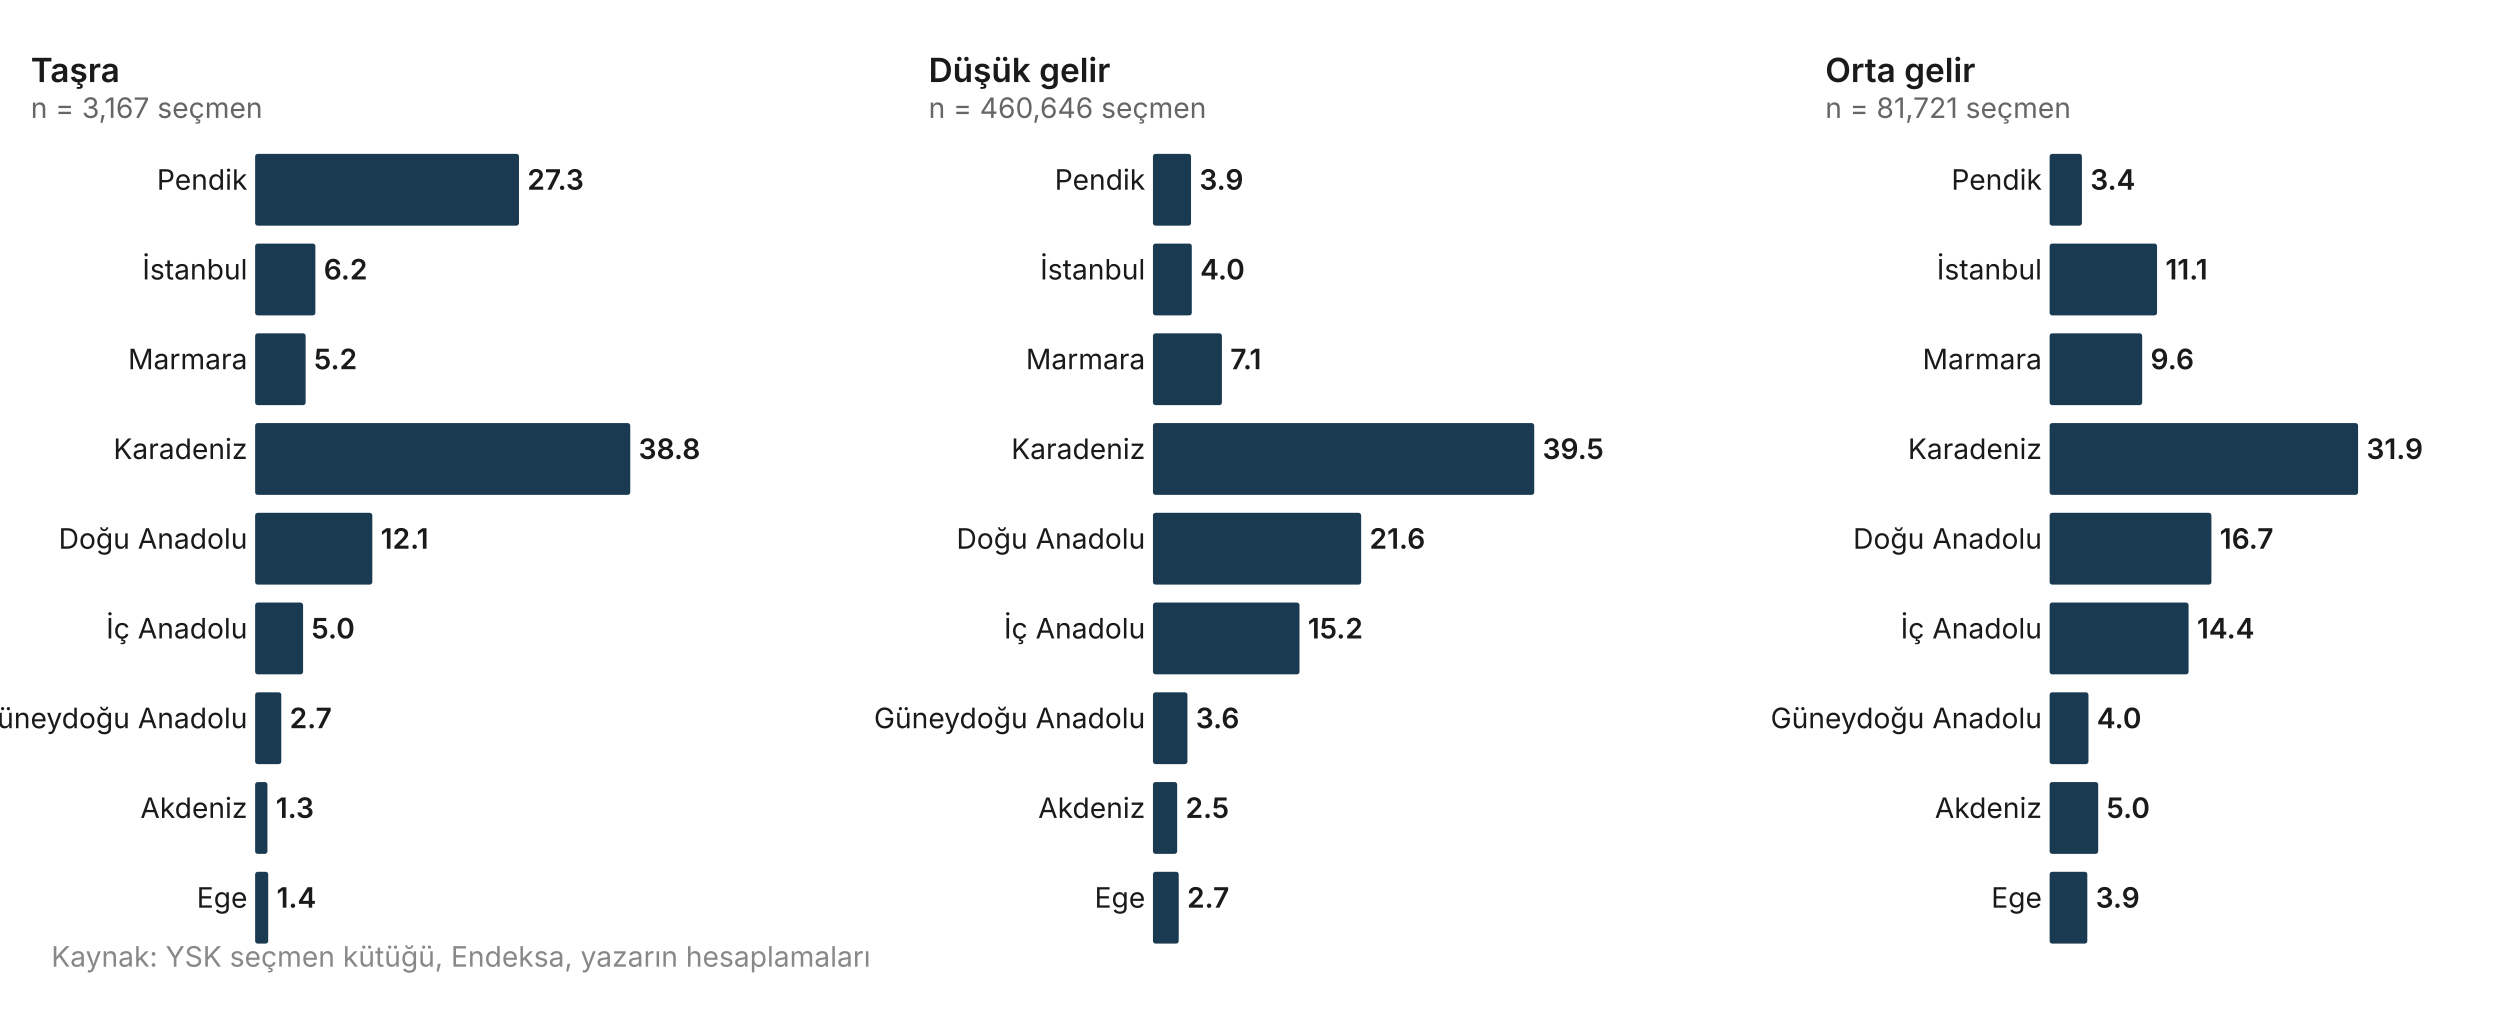
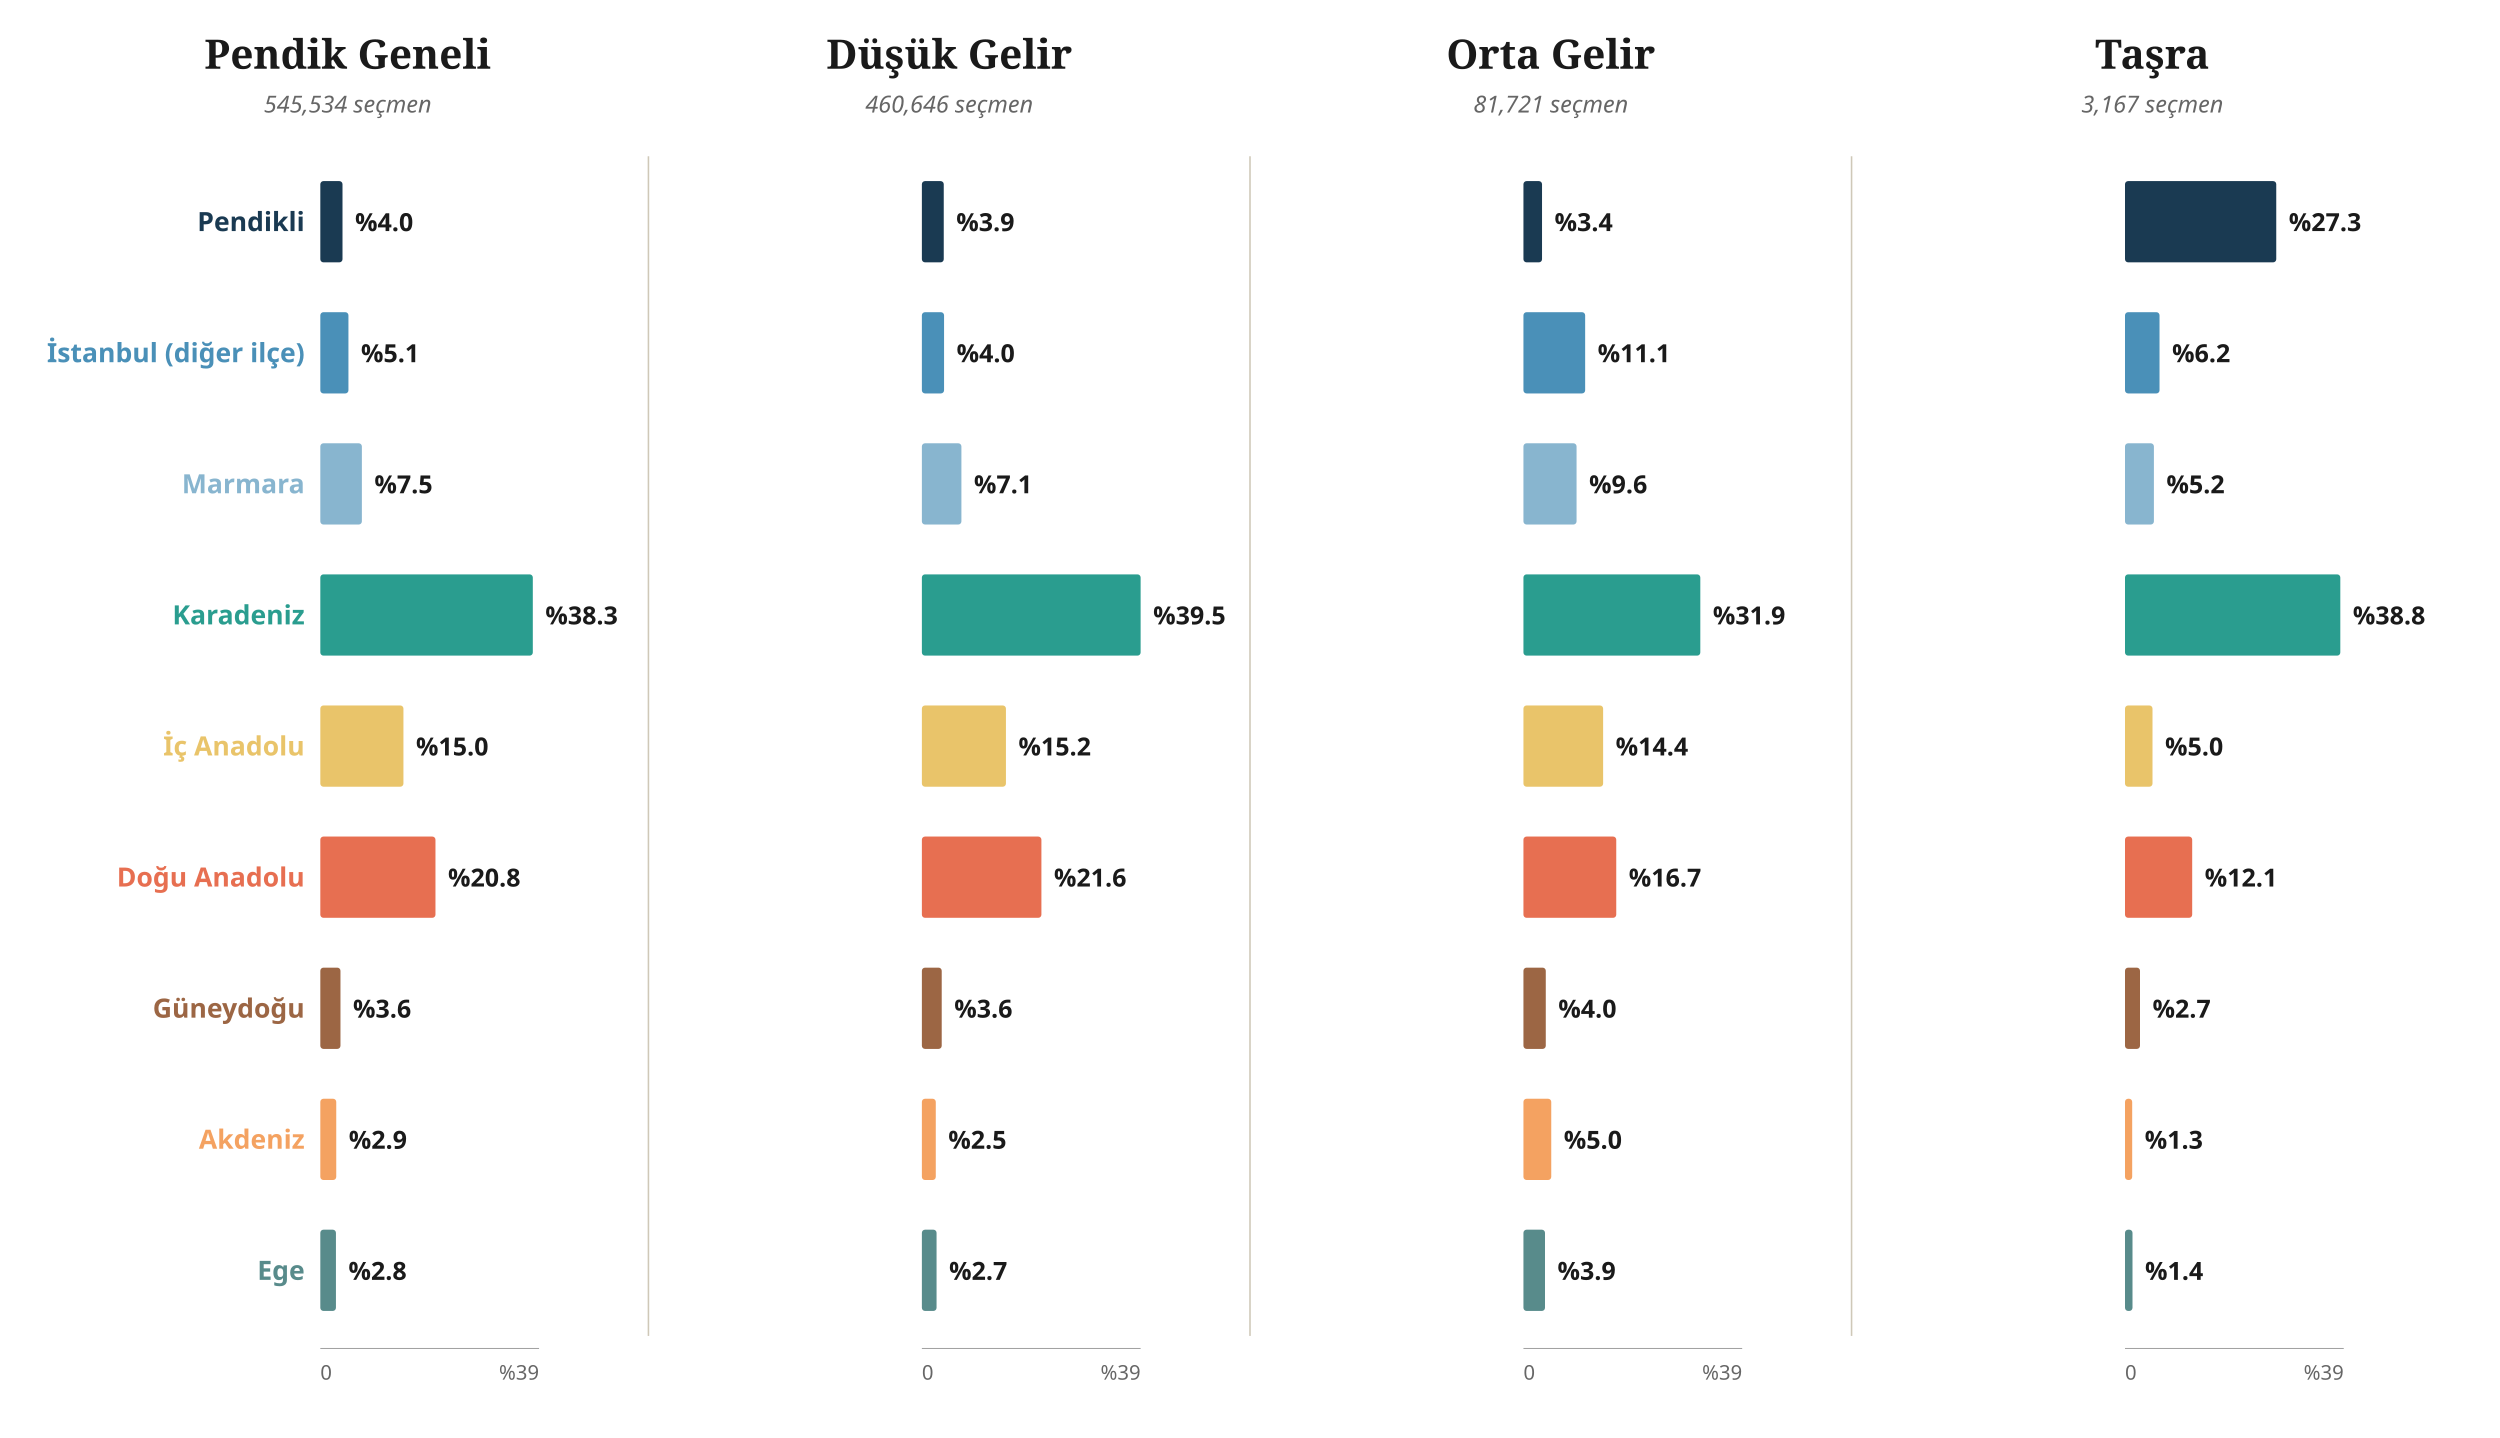
- <svg xmlns="http://www.w3.org/2000/svg" width="100%" height="100%" viewBox="0 0 1950 800" preserveAspectRatio="xMidYMid meet">
-   <style>
- text { font-family: -apple-system, BlinkMacSystemFont, 'Segoe UI', sans-serif; fill: #1a1a1a; }
- .title { font-size: 22px; font-weight: 700; }
- .subtitle { font-size: 14px; fill: #555; }
- .panel-title { font-size: 26px; font-weight: 600; }
- .panel-sub { font-size: 22px; fill: #666; }
- .cat { font-size: 22px; }
- .val { font-size: 22px; font-weight: 600; }
- .source { font-size: 22px; fill: #888; }
- </style>
-   <text x="24.0" y="64" class="panel-title">Taşra</text>
-   <text x="24.0" y="92" class="panel-sub">n = 3,167 seçmen</text>
-   <text x="193.0" y="148" class="cat" text-anchor="end">Pendik</text>
-   <rect x="199.0" y="120" width="205.8" height="56" rx="2" fill="#1a3a52" />
-   <text x="411.3" y="148" class="val">27.3</text>
-   <text x="193.0" y="218" class="cat" text-anchor="end">İstanbul</text>
-   <rect x="199.0" y="190" width="47.0" height="56" rx="2" fill="#1a3a52" />
-   <text x="252.5" y="218" class="val">6.2</text>
-   <text x="193.0" y="288" class="cat" text-anchor="end">Marmara</text>
-   <rect x="199.0" y="260" width="39.4" height="56" rx="2" fill="#1a3a52" />
-   <text x="244.9" y="288" class="val">5.2</text>
-   <text x="193.0" y="358" class="cat" text-anchor="end">Karadeniz</text>
-   <rect x="199.0" y="330" width="292.6" height="56" rx="2" fill="#1a3a52" />
-   <text x="498.1" y="358" class="val">38.8</text>
-   <text x="193.0" y="428" class="cat" text-anchor="end">Doğu Anadolu</text>
-   <rect x="199.0" y="400" width="91.4" height="56" rx="2" fill="#1a3a52" />
-   <text x="296.9" y="428" class="val">12.1</text>
-   <text x="193.0" y="498" class="cat" text-anchor="end">İç Anadolu</text>
-   <rect x="199.0" y="470" width="37.4" height="56" rx="2" fill="#1a3a52" />
-   <text x="242.9" y="498" class="val">5.0</text>
-   <text x="193.0" y="568" class="cat" text-anchor="end">Güneydoğu Anadolu</text>
-   <rect x="199.0" y="540" width="20.4" height="56" rx="2" fill="#1a3a52" />
-   <text x="225.9" y="568" class="val">2.7</text>
-   <text x="193.0" y="638" class="cat" text-anchor="end">Akdeniz</text>
-   <rect x="199.0" y="610" width="9.6" height="56" rx="2" fill="#1a3a52" />
-   <text x="215.1" y="638" class="val">1.3</text>
-   <text x="193.0" y="708" class="cat" text-anchor="end">Ege</text>
-   <rect x="199.0" y="680" width="10.2" height="56" rx="2" fill="#1a3a52" />
-   <text x="215.7" y="708" class="val">1.4</text>
-   <text x="724.3" y="64" class="panel-title">Düşük gelir</text>
-   <text x="724.3" y="92" class="panel-sub">n = 460,646 seçmen</text>
-   <text x="893.3" y="148" class="cat" text-anchor="end">Pendik</text>
-   <rect x="899.3" y="120" width="29.7" height="56" rx="2" fill="#1a3a52" />
-   <text x="935.5" y="148" class="val">3.9</text>
-   <text x="893.3" y="218" class="cat" text-anchor="end">İstanbul</text>
-   <rect x="899.3" y="190" width="30.3" height="56" rx="2" fill="#1a3a52" />
-   <text x="936.1" y="218" class="val">4.0</text>
-   <text x="893.3" y="288" class="cat" text-anchor="end">Marmara</text>
-   <rect x="899.3" y="260" width="53.8" height="56" rx="2" fill="#1a3a52" />
-   <text x="959.6" y="288" class="val">7.1</text>
-   <text x="893.3" y="358" class="cat" text-anchor="end">Karadeniz</text>
-   <rect x="899.3" y="330" width="297.4" height="56" rx="2" fill="#1a3a52" />
-   <text x="1203.2" y="358" class="val">39.5</text>
-   <text x="893.3" y="428" class="cat" text-anchor="end">Doğu Anadolu</text>
-   <rect x="899.3" y="400" width="162.4" height="56" rx="2" fill="#1a3a52" />
-   <text x="1068.2" y="428" class="val">21.6</text>
-   <text x="893.3" y="498" class="cat" text-anchor="end">İç Anadolu</text>
-   <rect x="899.3" y="470" width="114.3" height="56" rx="2" fill="#1a3a52" />
-   <text x="1020.1" y="498" class="val">15.2</text>
-   <text x="893.3" y="568" class="cat" text-anchor="end">Güneydoğu Anadolu</text>
-   <rect x="899.3" y="540" width="26.9" height="56" rx="2" fill="#1a3a52" />
-   <text x="932.7" y="568" class="val">3.6</text>
-   <text x="893.3" y="638" class="cat" text-anchor="end">Akdeniz</text>
-   <rect x="899.3" y="610" width="18.9" height="56" rx="2" fill="#1a3a52" />
-   <text x="924.7" y="638" class="val">2.5</text>
-   <text x="893.3" y="708" class="cat" text-anchor="end">Ege</text>
-   <rect x="899.3" y="680" width="20.1" height="56" rx="2" fill="#1a3a52" />
-   <text x="925.9" y="708" class="val">2.7</text>
-   <text x="1423.7" y="64" class="panel-title">Orta gelir</text>
-   <text x="1423.7" y="92" class="panel-sub">n = 81,721 seçmen</text>
-   <text x="1592.7" y="148" class="cat" text-anchor="end">Pendik</text>
-   <rect x="1598.7" y="120" width="25.2" height="56" rx="2" fill="#1a3a52" />
-   <text x="1630.4" y="148" class="val">3.4</text>
-   <text x="1592.7" y="218" class="cat" text-anchor="end">İstanbul</text>
-   <rect x="1598.7" y="190" width="83.8" height="56" rx="2" fill="#1a3a52" />
-   <text x="1689.0" y="218" class="val">11.1</text>
-   <text x="1592.7" y="288" class="cat" text-anchor="end">Marmara</text>
-   <rect x="1598.7" y="260" width="72.2" height="56" rx="2" fill="#1a3a52" />
-   <text x="1677.4" y="288" class="val">9.6</text>
-   <text x="1592.7" y="358" class="cat" text-anchor="end">Karadeniz</text>
-   <rect x="1598.7" y="330" width="240.6" height="56" rx="2" fill="#1a3a52" />
-   <text x="1845.8" y="358" class="val">31.9</text>
-   <text x="1592.7" y="428" class="cat" text-anchor="end">Doğu Anadolu</text>
-   <rect x="1598.7" y="400" width="126.2" height="56" rx="2" fill="#1a3a52" />
-   <text x="1731.4" y="428" class="val">16.7</text>
-   <text x="1592.7" y="498" class="cat" text-anchor="end">İç Anadolu</text>
-   <rect x="1598.7" y="470" width="108.4" height="56" rx="2" fill="#1a3a52" />
-   <text x="1713.6" y="498" class="val">14.4</text>
-   <text x="1592.7" y="568" class="cat" text-anchor="end">Güneydoğu Anadolu</text>
-   <rect x="1598.7" y="540" width="30.3" height="56" rx="2" fill="#1a3a52" />
-   <text x="1635.5" y="568" class="val">4.0</text>
-   <text x="1592.7" y="638" class="cat" text-anchor="end">Akdeniz</text>
-   <rect x="1598.7" y="610" width="37.9" height="56" rx="2" fill="#1a3a52" />
-   <text x="1643.1" y="638" class="val">5.0</text>
-   <text x="1592.7" y="708" class="cat" text-anchor="end">Ege</text>
-   <rect x="1598.7" y="680" width="29.4" height="56" rx="2" fill="#1a3a52" />
-   <text x="1634.6" y="708" class="val">3.9</text>
-   <text x="40.0" y="754" class="source">Kaynak: YSK seçmen kütüğü, Endeksa, yazarın hesaplamaları</text>
+ <svg xmlns="http://www.w3.org/2000/svg" viewBox="0 0 1600 920" preserveAspectRatio="xMidYMid meet" width="100%" height="100%">
+   <text x="222.5" y="44" text-anchor="middle" font-size="26" font-family="Newsreader,serif" font-weight="600" fill="#1a1a1a">Pendik Geneli</text>
+   <text x="222.5" y="72" text-anchor="middle" font-size="15" font-family="Inter Tight,sans-serif" font-style="italic" fill="#666">545,534 seçmen</text>
+   <text x="195.0" y="147.9" text-anchor="end" font-size="17" font-family="Inter Tight,sans-serif" font-weight="600" fill="#1a3a52">Pendikli</text>
+   <rect x="205.0" y="115.9" width="14.2" height="52.0" fill="#1a3a52" rx="2" />
+   <text x="227.2" y="147.9" font-size="16" font-family="Inter Tight,sans-serif" font-weight="700" fill="#1a1a1a">%4.0</text>
+   <text x="195.0" y="231.8" text-anchor="end" font-size="17" font-family="Inter Tight,sans-serif" font-weight="600" fill="#4a90b8">İstanbul (diğer ilçe)</text>
+   <rect x="205.0" y="199.8" width="18.0" height="52.0" fill="#4a90b8" rx="2" />
+   <text x="231.0" y="231.8" font-size="16" font-family="Inter Tight,sans-serif" font-weight="700" fill="#1a1a1a">%5.1</text>
+   <text x="195.0" y="315.7" text-anchor="end" font-size="17" font-family="Inter Tight,sans-serif" font-weight="600" fill="#88b5cf">Marmara</text>
+   <rect x="205.0" y="283.7" width="26.6" height="52.0" fill="#88b5cf" rx="2" />
+   <text x="239.6" y="315.7" font-size="16" font-family="Inter Tight,sans-serif" font-weight="700" fill="#1a1a1a">%7.5</text>
+   <text x="195.0" y="399.6" text-anchor="end" font-size="17" font-family="Inter Tight,sans-serif" font-weight="600" fill="#2a9d8f">Karadeniz</text>
+   <rect x="205.0" y="367.6" width="136.0" height="52.0" fill="#2a9d8f" rx="2" />
+   <text x="349.0" y="399.6" font-size="16" font-family="Inter Tight,sans-serif" font-weight="700" fill="#1a1a1a">%38.3</text>
+   <text x="195.0" y="483.5" text-anchor="end" font-size="17" font-family="Inter Tight,sans-serif" font-weight="600" fill="#e9c46a">İç Anadolu</text>
+   <rect x="205.0" y="451.5" width="53.2" height="52.0" fill="#e9c46a" rx="2" />
+   <text x="266.2" y="483.5" font-size="16" font-family="Inter Tight,sans-serif" font-weight="700" fill="#1a1a1a">%15.0</text>
+   <text x="195.0" y="567.4" text-anchor="end" font-size="17" font-family="Inter Tight,sans-serif" font-weight="600" fill="#e76f51">Doğu Anadolu</text>
+   <rect x="205.0" y="535.4" width="73.7" height="52.0" fill="#e76f51" rx="2" />
+   <text x="286.7" y="567.4" font-size="16" font-family="Inter Tight,sans-serif" font-weight="700" fill="#1a1a1a">%20.8</text>
+   <text x="195.0" y="651.3" text-anchor="end" font-size="17" font-family="Inter Tight,sans-serif" font-weight="600" fill="#9c6644">Güneydoğu</text>
+   <rect x="205.0" y="619.3" width="12.9" height="52.0" fill="#9c6644" rx="2" />
+   <text x="225.9" y="651.3" font-size="16" font-family="Inter Tight,sans-serif" font-weight="700" fill="#1a1a1a">%3.6</text>
+   <text x="195.0" y="735.2" text-anchor="end" font-size="17" font-family="Inter Tight,sans-serif" font-weight="600" fill="#f4a261">Akdeniz</text>
+   <rect x="205.0" y="703.2" width="10.2" height="52.0" fill="#f4a261" rx="2" />
+   <text x="223.2" y="735.2" font-size="16" font-family="Inter Tight,sans-serif" font-weight="700" fill="#1a1a1a">%2.9</text>
+   <text x="195.0" y="819.1" text-anchor="end" font-size="17" font-family="Inter Tight,sans-serif" font-weight="600" fill="#588b8b">Ege</text>
+   <rect x="205.0" y="787.0" width="10.0" height="52.0" fill="#588b8b" rx="2" />
+   <text x="223.0" y="819.1" font-size="16" font-family="Inter Tight,sans-serif" font-weight="700" fill="#1a1a1a">%2.8</text>
+   <text x="607.5" y="44" text-anchor="middle" font-size="26" font-family="Newsreader,serif" font-weight="600" fill="#1a1a1a">Düşük Gelir</text>
+   <text x="607.5" y="72" text-anchor="middle" font-size="15" font-family="Inter Tight,sans-serif" font-style="italic" fill="#666">460,646 seçmen</text>
+   <line x1="415.0" y1="100" x2="415.0" y2="855" stroke="#cfc8b8" stroke-width="1" />
+   <rect x="590.0" y="115.9" width="14.0" height="52.0" fill="#1a3a52" rx="2" />
+   <text x="612.0" y="147.9" font-size="16" font-family="Inter Tight,sans-serif" font-weight="700" fill="#1a1a1a">%3.9</text>
+   <rect x="590.0" y="199.8" width="14.2" height="52.0" fill="#4a90b8" rx="2" />
+   <text x="612.2" y="231.8" font-size="16" font-family="Inter Tight,sans-serif" font-weight="700" fill="#1a1a1a">%4.0</text>
+   <rect x="590.0" y="283.7" width="25.3" height="52.0" fill="#88b5cf" rx="2" />
+   <text x="623.3" y="315.7" font-size="16" font-family="Inter Tight,sans-serif" font-weight="700" fill="#1a1a1a">%7.1</text>
+   <rect x="590.0" y="367.6" width="140.0" height="52.0" fill="#2a9d8f" rx="2" />
+   <text x="738.0" y="399.6" font-size="16" font-family="Inter Tight,sans-serif" font-weight="700" fill="#1a1a1a">%39.5</text>
+   <rect x="590.0" y="451.5" width="53.8" height="52.0" fill="#e9c46a" rx="2" />
+   <text x="651.8" y="483.5" font-size="16" font-family="Inter Tight,sans-serif" font-weight="700" fill="#1a1a1a">%15.2</text>
+   <rect x="590.0" y="535.4" width="76.5" height="52.0" fill="#e76f51" rx="2" />
+   <text x="674.5" y="567.4" font-size="16" font-family="Inter Tight,sans-serif" font-weight="700" fill="#1a1a1a">%21.6</text>
+   <rect x="590.0" y="619.3" width="12.7" height="52.0" fill="#9c6644" rx="2" />
+   <text x="610.7" y="651.3" font-size="16" font-family="Inter Tight,sans-serif" font-weight="700" fill="#1a1a1a">%3.6</text>
+   <rect x="590.0" y="703.2" width="8.9" height="52.0" fill="#f4a261" rx="2" />
+   <text x="606.9" y="735.2" font-size="16" font-family="Inter Tight,sans-serif" font-weight="700" fill="#1a1a1a">%2.5</text>
+   <rect x="590.0" y="787.0" width="9.4" height="52.0" fill="#588b8b" rx="2" />
+   <text x="607.4" y="819.1" font-size="16" font-family="Inter Tight,sans-serif" font-weight="700" fill="#1a1a1a">%2.7</text>
+   <text x="992.5" y="44" text-anchor="middle" font-size="26" font-family="Newsreader,serif" font-weight="600" fill="#1a1a1a">Orta Gelir</text>
+   <text x="992.5" y="72" text-anchor="middle" font-size="15" font-family="Inter Tight,sans-serif" font-style="italic" fill="#666">81,721 seçmen</text>
+   <line x1="800.0" y1="100" x2="800.0" y2="855" stroke="#cfc8b8" stroke-width="1" />
+   <rect x="975.0" y="115.9" width="11.9" height="52.0" fill="#1a3a52" rx="2" />
+   <text x="994.9" y="147.9" font-size="16" font-family="Inter Tight,sans-serif" font-weight="700" fill="#1a1a1a">%3.4</text>
+   <rect x="975.0" y="199.8" width="39.5" height="52.0" fill="#4a90b8" rx="2" />
+   <text x="1022.5" y="231.8" font-size="16" font-family="Inter Tight,sans-serif" font-weight="700" fill="#1a1a1a">%11.1</text>
+   <rect x="975.0" y="283.7" width="34.0" height="52.0" fill="#88b5cf" rx="2" />
+   <text x="1017.0" y="315.7" font-size="16" font-family="Inter Tight,sans-serif" font-weight="700" fill="#1a1a1a">%9.6</text>
+   <rect x="975.0" y="367.6" width="113.2" height="52.0" fill="#2a9d8f" rx="2" />
+   <text x="1096.2" y="399.6" font-size="16" font-family="Inter Tight,sans-serif" font-weight="700" fill="#1a1a1a">%31.9</text>
+   <rect x="975.0" y="451.5" width="51.0" height="52.0" fill="#e9c46a" rx="2" />
+   <text x="1034.0" y="483.5" font-size="16" font-family="Inter Tight,sans-serif" font-weight="700" fill="#1a1a1a">%14.4</text>
+   <rect x="975.0" y="535.4" width="59.4" height="52.0" fill="#e76f51" rx="2" />
+   <text x="1042.4" y="567.4" font-size="16" font-family="Inter Tight,sans-serif" font-weight="700" fill="#1a1a1a">%16.7</text>
+   <rect x="975.0" y="619.3" width="14.3" height="52.0" fill="#9c6644" rx="2" />
+   <text x="997.3" y="651.3" font-size="16" font-family="Inter Tight,sans-serif" font-weight="700" fill="#1a1a1a">%4.0</text>
+   <rect x="975.0" y="703.2" width="17.8" height="52.0" fill="#f4a261" rx="2" />
+   <text x="1000.8" y="735.2" font-size="16" font-family="Inter Tight,sans-serif" font-weight="700" fill="#1a1a1a">%5.0</text>
+   <rect x="975.0" y="787.0" width="13.8" height="52.0" fill="#588b8b" rx="2" />
+   <text x="996.8" y="819.1" font-size="16" font-family="Inter Tight,sans-serif" font-weight="700" fill="#1a1a1a">%3.9</text>
+   <text x="1377.5" y="44" text-anchor="middle" font-size="26" font-family="Newsreader,serif" font-weight="600" fill="#1a1a1a">Taşra</text>
+   <text x="1377.5" y="72" text-anchor="middle" font-size="15" font-family="Inter Tight,sans-serif" font-style="italic" fill="#666">3,167 seçmen</text>
+   <line x1="1185.0" y1="100" x2="1185.0" y2="855" stroke="#cfc8b8" stroke-width="1" />
+   <rect x="1360.0" y="115.9" width="96.8" height="52.0" fill="#1a3a52" rx="2" />
+   <text x="1464.8" y="147.9" font-size="16" font-family="Inter Tight,sans-serif" font-weight="700" fill="#1a1a1a">%27.3</text>
+   <rect x="1360.0" y="199.8" width="22.1" height="52.0" fill="#4a90b8" rx="2" />
+   <text x="1390.1" y="231.8" font-size="16" font-family="Inter Tight,sans-serif" font-weight="700" fill="#1a1a1a">%6.2</text>
+   <rect x="1360.0" y="283.7" width="18.5" height="52.0" fill="#88b5cf" rx="2" />
+   <text x="1386.5" y="315.7" font-size="16" font-family="Inter Tight,sans-serif" font-weight="700" fill="#1a1a1a">%5.2</text>
+   <rect x="1360.0" y="367.6" width="137.8" height="52.0" fill="#2a9d8f" rx="2" />
+   <text x="1505.8" y="399.6" font-size="16" font-family="Inter Tight,sans-serif" font-weight="700" fill="#1a1a1a">%38.8</text>
+   <rect x="1360.0" y="451.5" width="17.6" height="52.0" fill="#e9c46a" rx="2" />
+   <text x="1385.6" y="483.5" font-size="16" font-family="Inter Tight,sans-serif" font-weight="700" fill="#1a1a1a">%5.0</text>
+   <rect x="1360.0" y="535.4" width="43.0" height="52.0" fill="#e76f51" rx="2" />
+   <text x="1411.0" y="567.4" font-size="16" font-family="Inter Tight,sans-serif" font-weight="700" fill="#1a1a1a">%12.1</text>
+   <rect x="1360.0" y="619.3" width="9.6" height="52.0" fill="#9c6644" rx="2" />
+   <text x="1377.6" y="651.3" font-size="16" font-family="Inter Tight,sans-serif" font-weight="700" fill="#1a1a1a">%2.7</text>
+   <rect x="1360.0" y="703.2" width="4.6" height="52.0" fill="#f4a261" rx="2" />
+   <text x="1372.6" y="735.2" font-size="16" font-family="Inter Tight,sans-serif" font-weight="700" fill="#1a1a1a">%1.3</text>
+   <rect x="1360.0" y="787.0" width="4.8" height="52.0" fill="#588b8b" rx="2" />
+   <text x="1372.8" y="819.1" font-size="16" font-family="Inter Tight,sans-serif" font-weight="700" fill="#1a1a1a">%1.4</text>
+   <line x1="205.0" y1="863" x2="345.0" y2="863" stroke="#999" stroke-width="0.6" />
+   <text x="205.0" y="883" font-size="13" font-family="Inter Tight,sans-serif" fill="#666">0</text>
+   <text x="345.0" y="883" text-anchor="end" font-size="13" font-family="Inter Tight,sans-serif" fill="#666">%39</text>
+   <line x1="590.0" y1="863" x2="730.0" y2="863" stroke="#999" stroke-width="0.6" />
+   <text x="590.0" y="883" font-size="13" font-family="Inter Tight,sans-serif" fill="#666">0</text>
+   <text x="730.0" y="883" text-anchor="end" font-size="13" font-family="Inter Tight,sans-serif" fill="#666">%39</text>
+   <line x1="975.0" y1="863" x2="1115.0" y2="863" stroke="#999" stroke-width="0.6" />
+   <text x="975.0" y="883" font-size="13" font-family="Inter Tight,sans-serif" fill="#666">0</text>
+   <text x="1115.0" y="883" text-anchor="end" font-size="13" font-family="Inter Tight,sans-serif" fill="#666">%39</text>
+   <line x1="1360.0" y1="863" x2="1500.0" y2="863" stroke="#999" stroke-width="0.6" />
+   <text x="1360.0" y="883" font-size="13" font-family="Inter Tight,sans-serif" fill="#666">0</text>
+   <text x="1500.0" y="883" text-anchor="end" font-size="13" font-family="Inter Tight,sans-serif" fill="#666">%39</text>
</svg>
